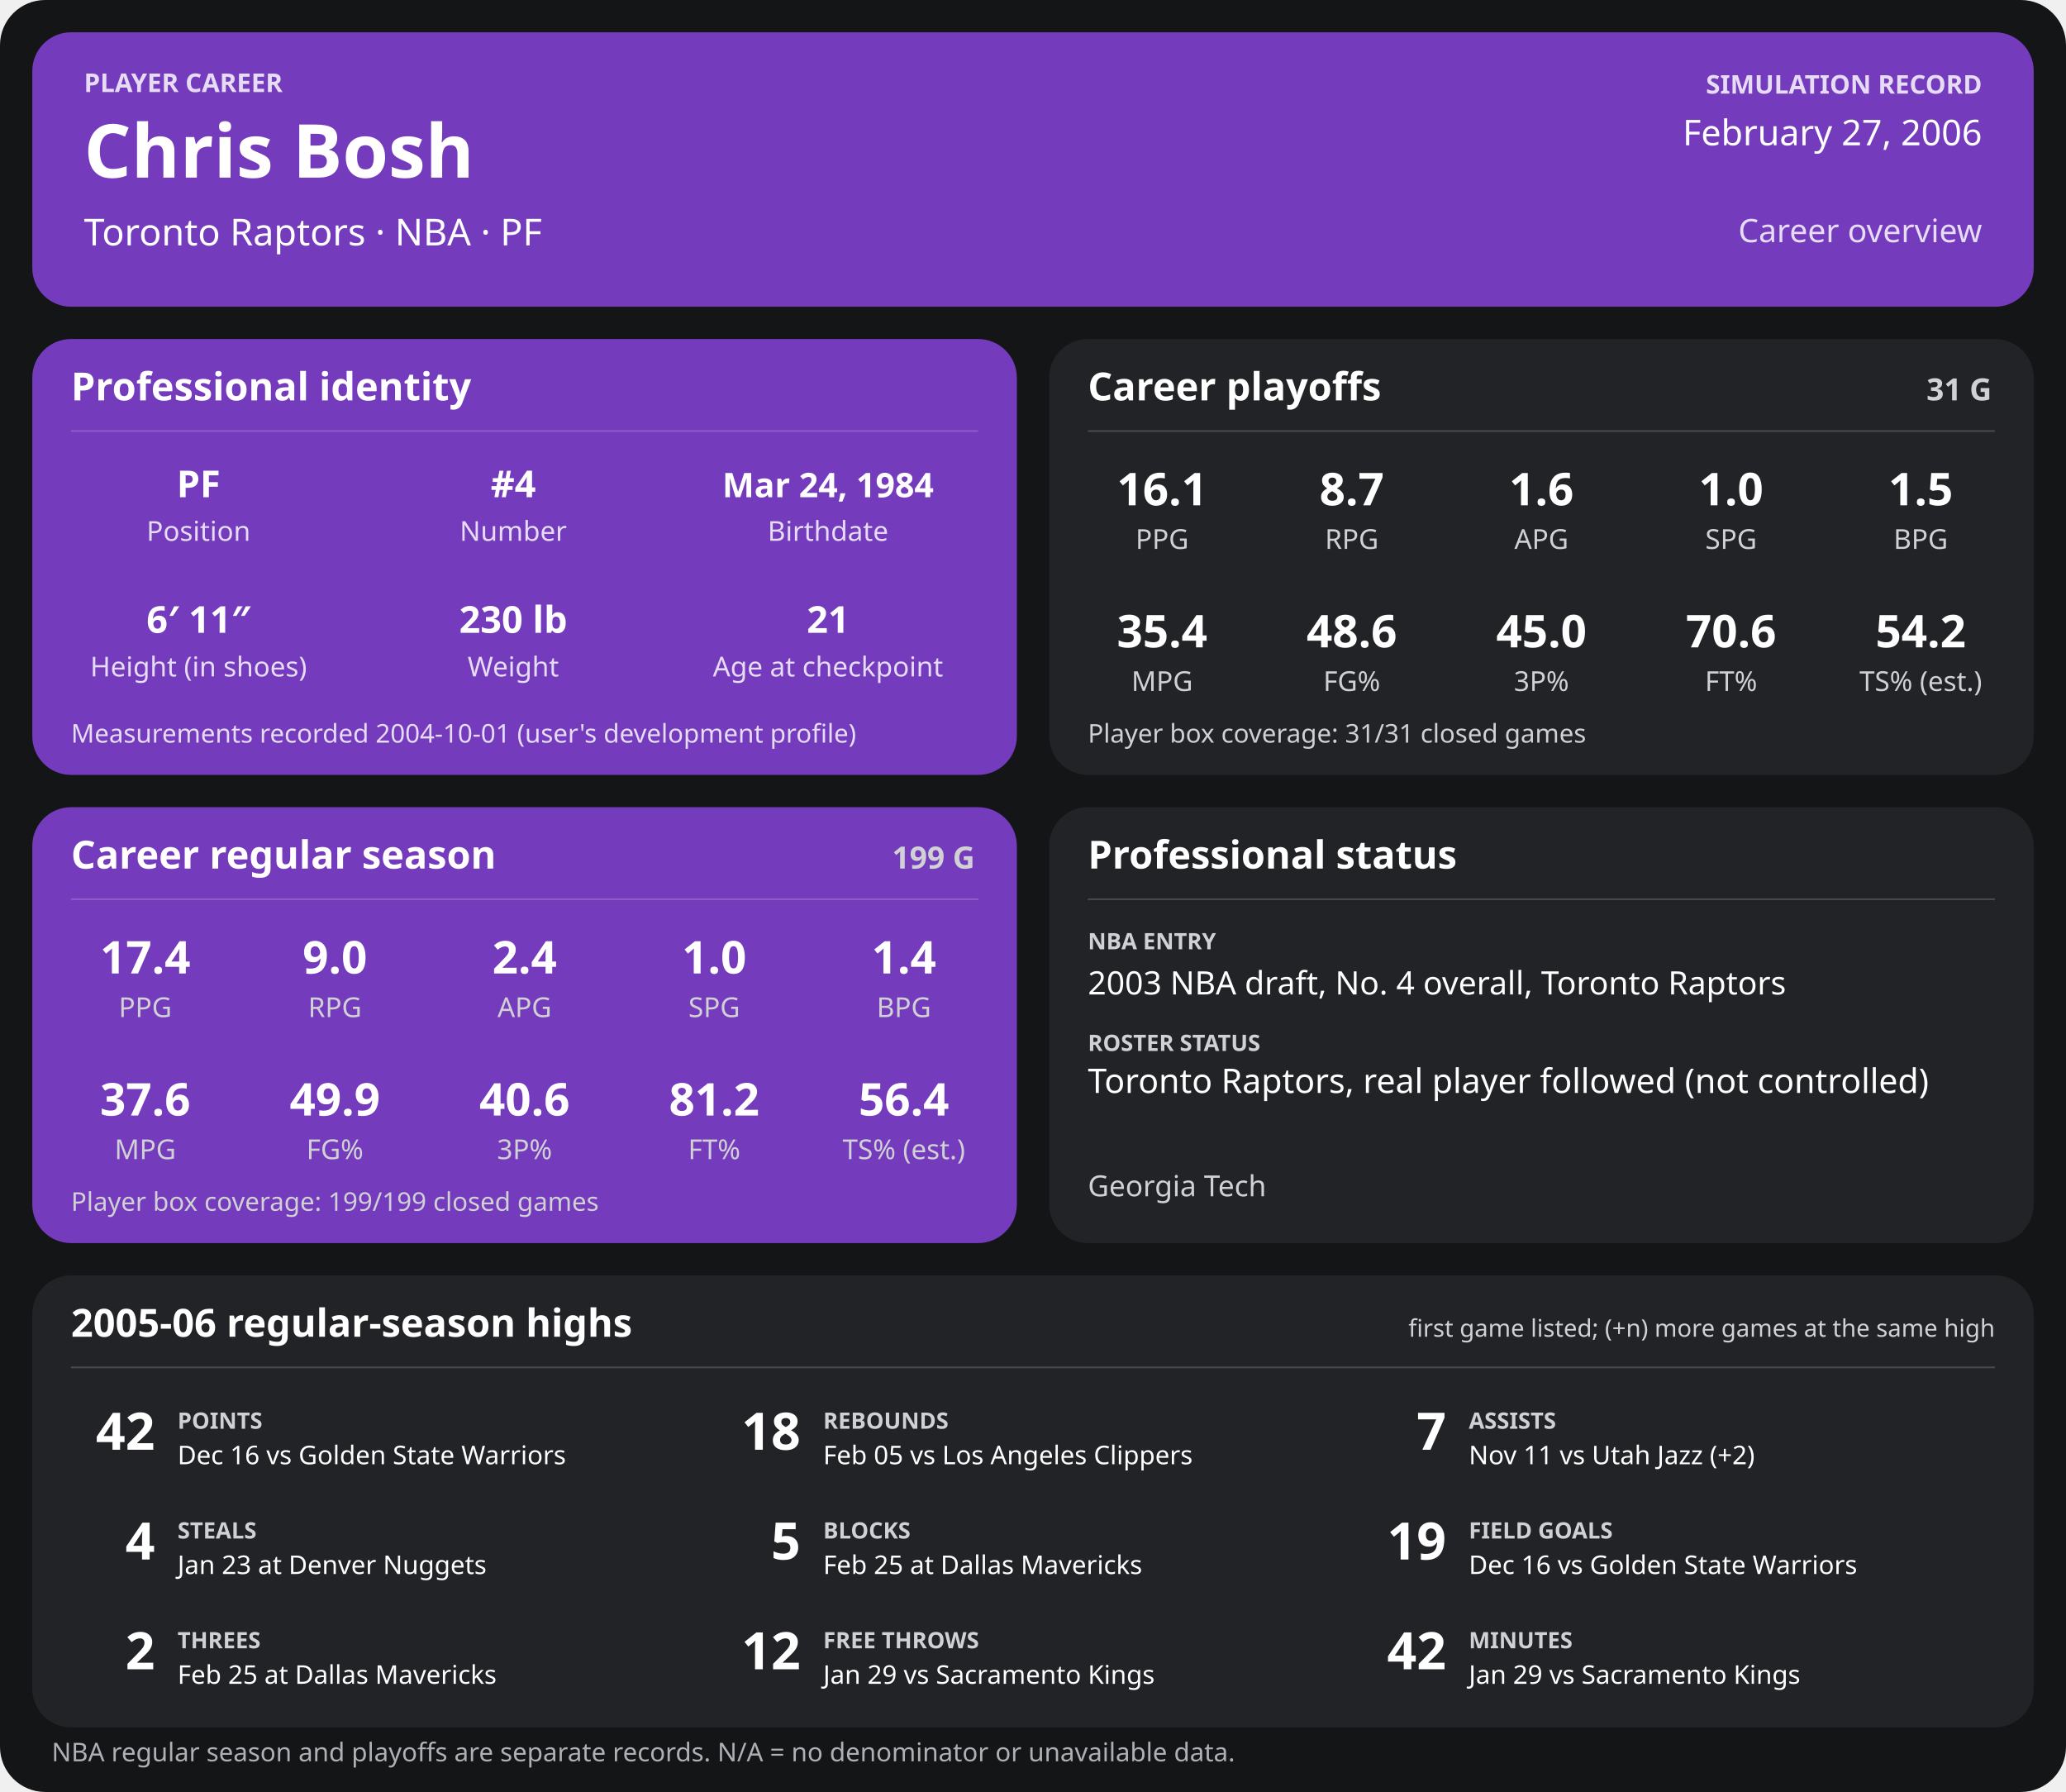
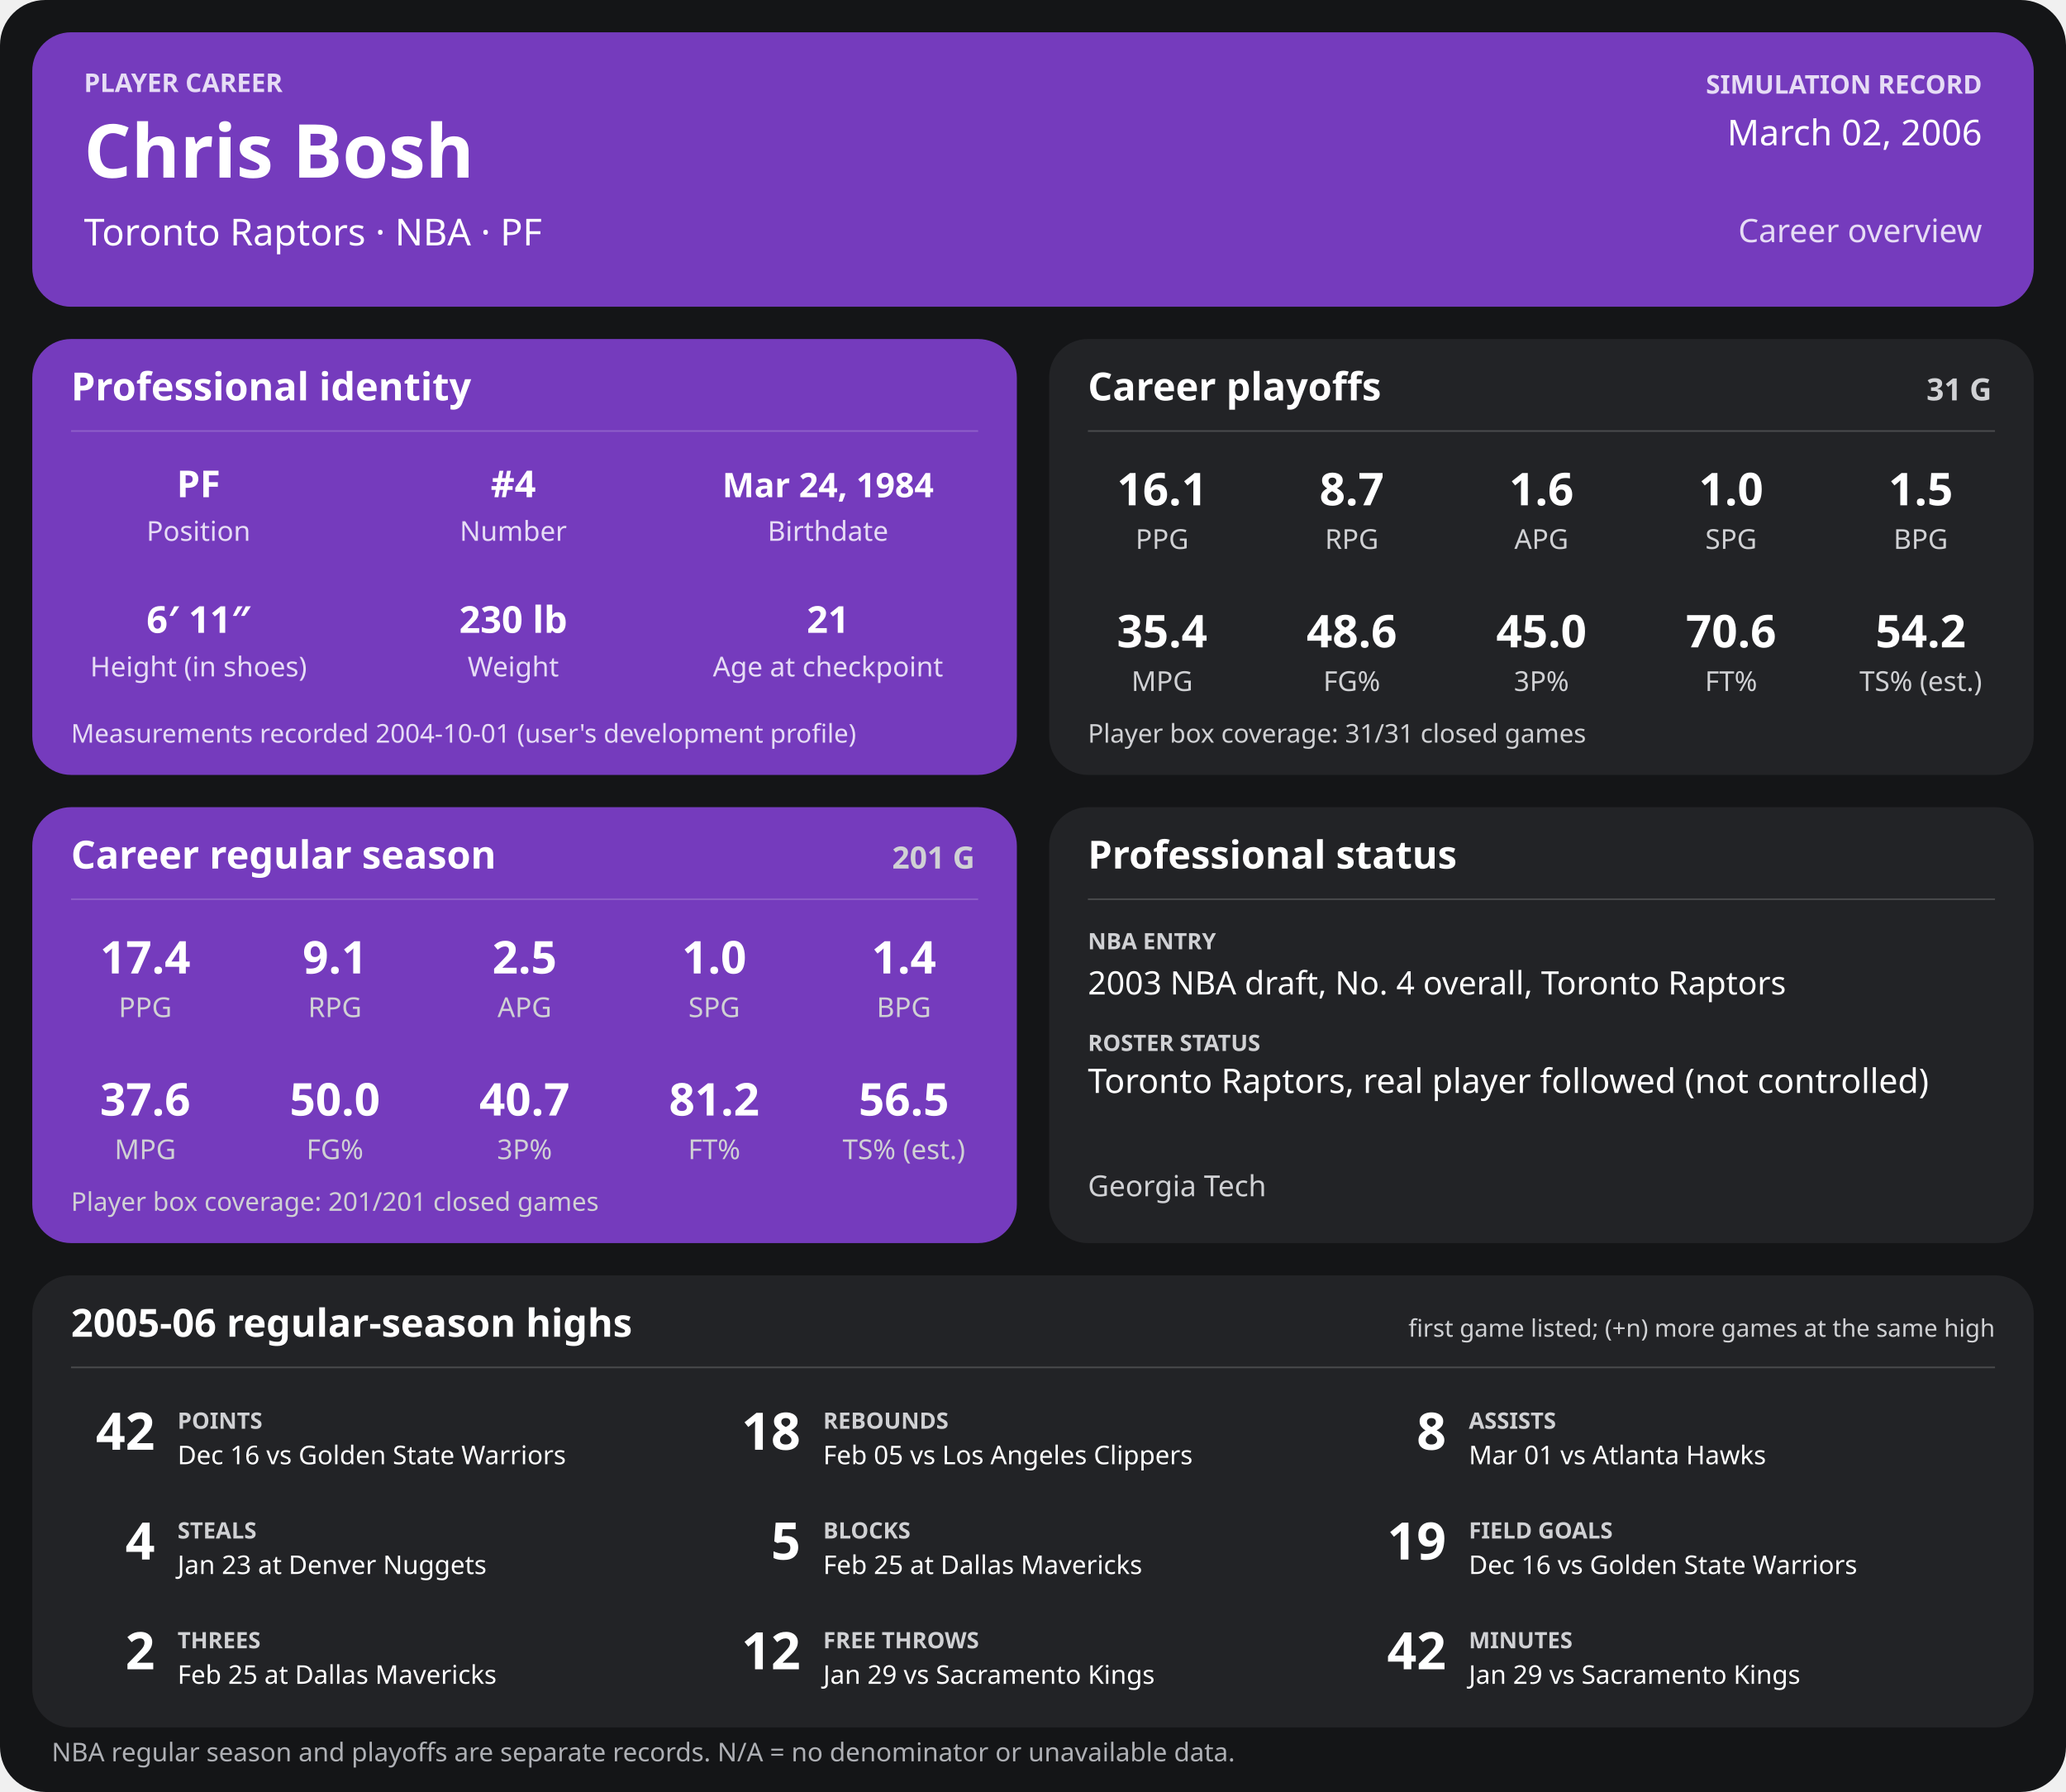
<svg xmlns="http://www.w3.org/2000/svg" width="1280" height="1110" viewBox="0 0 1280 1110" role="img" aria-labelledby="title desc">
  <rect width="1280" height="1110" rx="28" fill="#141517" />
  <g>
    <rect x="20" y="20" width="1240" height="170" rx="24" fill="#753bbd" />
    <text x="52" y="57" font-family="sans-serif" fill="#e6dcf5" font-size="16" font-weight="700" text-anchor="start">PLAYER CAREER</text>
    <text x="52" y="110" font-family="sans-serif" fill="#ffffff" font-size="46" font-weight="700" text-anchor="start">Chris Bosh</text>
    <text x="52" y="152" font-family="sans-serif" fill="#ffffff" font-size="23" font-weight="400" text-anchor="start">Toronto Raptors  ·  NBA  ·  PF</text>
    <text x="1228" y="58" font-family="sans-serif" fill="#e6dcf5" font-size="16" font-weight="700" text-anchor="end">SIMULATION RECORD</text>
-     <text x="1228" y="90" font-family="sans-serif" fill="#ffffff" font-size="22" font-weight="500" text-anchor="end">February 27, 2006</text>
+     <text x="1228" y="90" font-family="sans-serif" fill="#ffffff" font-size="22" font-weight="500" text-anchor="end">March 02, 2006</text>
    <text x="1228" y="150" font-family="sans-serif" fill="#e6dcf5" font-size="20" font-weight="500" text-anchor="end">Career overview</text>
    <rect x="20" y="210" width="610" height="270" rx="24" fill="#753bbd" />
    <text x="44" y="248" font-family="sans-serif" fill="#ffffff" font-size="24" font-weight="700" text-anchor="start">Professional identity</text>
    <line x1="44" y1="267" x2="606" y2="267" stroke="#ffffff" stroke-opacity="0.18" />
    <text x="123" y="308" font-family="sans-serif" fill="#ffffff" font-size="23" font-weight="600" text-anchor="middle">PF</text>
    <text x="123" y="335" font-family="sans-serif" fill="#e6dcf5" font-size="17" font-weight="400" text-anchor="middle">Position</text>
    <text x="318" y="308" font-family="sans-serif" fill="#ffffff" font-size="23" font-weight="600" text-anchor="middle">#4</text>
    <text x="318" y="335" font-family="sans-serif" fill="#e6dcf5" font-size="17" font-weight="400" text-anchor="middle">Number</text>
    <text x="513" y="308" font-family="sans-serif" fill="#ffffff" font-size="21" font-weight="600" text-anchor="middle">Mar 24, 1984</text>
    <text x="513" y="335" font-family="sans-serif" fill="#e6dcf5" font-size="17" font-weight="400" text-anchor="middle">Birthdate</text>
    <text x="123" y="392" font-family="sans-serif" fill="#ffffff" font-size="23" font-weight="600" text-anchor="middle">6′ 11″</text>
    <text x="123" y="419" font-family="sans-serif" fill="#e6dcf5" font-size="17" font-weight="400" text-anchor="middle">Height (in shoes)</text>
    <text x="318" y="392" font-family="sans-serif" fill="#ffffff" font-size="23" font-weight="600" text-anchor="middle">230 lb</text>
    <text x="318" y="419" font-family="sans-serif" fill="#e6dcf5" font-size="17" font-weight="400" text-anchor="middle">Weight</text>
    <text x="513" y="392" font-family="sans-serif" fill="#ffffff" font-size="23" font-weight="600" text-anchor="middle">21</text>
    <text x="513" y="419" font-family="sans-serif" fill="#e6dcf5" font-size="17" font-weight="400" text-anchor="middle">Age at checkpoint</text>
    <text x="44" y="460" font-family="sans-serif" fill="#e6dcf5" font-size="16" font-weight="400" text-anchor="start">Measurements recorded 2004-10-01 (user's development profile)</text>
    <rect x="650" y="210" width="610" height="270" rx="24" fill="#222326" />
    <text x="674" y="248" font-family="sans-serif" fill="#ffffff" font-size="24" font-weight="700" text-anchor="start">Career playoffs</text>
    <text x="1234" y="248" font-family="sans-serif" fill="#d0d1d4" font-size="19" font-weight="700" text-anchor="end">31 G</text>
    <line x1="674" y1="267" x2="1236" y2="267" stroke="#ffffff" stroke-opacity="0.18" />
    <text x="720.0" y="313" font-family="sans-serif" fill="#ffffff" font-size="28" font-weight="600" text-anchor="middle">16.1</text>
    <text x="720.0" y="340" font-family="sans-serif" fill="#d0d1d4" font-size="17" font-weight="400" text-anchor="middle">PPG</text>
    <text x="837.5" y="313" font-family="sans-serif" fill="#ffffff" font-size="28" font-weight="600" text-anchor="middle">8.7</text>
    <text x="837.5" y="340" font-family="sans-serif" fill="#d0d1d4" font-size="17" font-weight="400" text-anchor="middle">RPG</text>
    <text x="955.0" y="313" font-family="sans-serif" fill="#ffffff" font-size="28" font-weight="600" text-anchor="middle">1.6</text>
    <text x="955.0" y="340" font-family="sans-serif" fill="#d0d1d4" font-size="17" font-weight="400" text-anchor="middle">APG</text>
    <text x="1072.5" y="313" font-family="sans-serif" fill="#ffffff" font-size="28" font-weight="600" text-anchor="middle">1.0</text>
    <text x="1072.5" y="340" font-family="sans-serif" fill="#d0d1d4" font-size="17" font-weight="400" text-anchor="middle">SPG</text>
    <text x="1190.0" y="313" font-family="sans-serif" fill="#ffffff" font-size="28" font-weight="600" text-anchor="middle">1.5</text>
    <text x="1190.0" y="340" font-family="sans-serif" fill="#d0d1d4" font-size="17" font-weight="400" text-anchor="middle">BPG</text>
    <text x="720.0" y="401" font-family="sans-serif" fill="#ffffff" font-size="28" font-weight="600" text-anchor="middle">35.4</text>
    <text x="720.0" y="428" font-family="sans-serif" fill="#d0d1d4" font-size="17" font-weight="400" text-anchor="middle">MPG</text>
    <text x="837.5" y="401" font-family="sans-serif" fill="#ffffff" font-size="28" font-weight="600" text-anchor="middle">48.6</text>
    <text x="837.5" y="428" font-family="sans-serif" fill="#d0d1d4" font-size="17" font-weight="400" text-anchor="middle">FG%</text>
    <text x="955.0" y="401" font-family="sans-serif" fill="#ffffff" font-size="28" font-weight="600" text-anchor="middle">45.0</text>
    <text x="955.0" y="428" font-family="sans-serif" fill="#d0d1d4" font-size="17" font-weight="400" text-anchor="middle">3P%</text>
    <text x="1072.5" y="401" font-family="sans-serif" fill="#ffffff" font-size="28" font-weight="600" text-anchor="middle">70.6</text>
    <text x="1072.5" y="428" font-family="sans-serif" fill="#d0d1d4" font-size="17" font-weight="400" text-anchor="middle">FT%</text>
    <text x="1190.0" y="401" font-family="sans-serif" fill="#ffffff" font-size="28" font-weight="600" text-anchor="middle">54.2</text>
    <text x="1190.0" y="428" font-family="sans-serif" fill="#d0d1d4" font-size="17" font-weight="400" text-anchor="middle">TS% (est.)</text>
    <text x="674" y="460" font-family="sans-serif" fill="#d0d1d4" font-size="16" font-weight="400" text-anchor="start">Player box coverage: 31/31 closed games</text>
    <rect x="20" y="500" width="610" height="270" rx="24" fill="#753bbd" />
    <text x="44" y="538" font-family="sans-serif" fill="#ffffff" font-size="24" font-weight="700" text-anchor="start">Career regular season</text>
-     <text x="604" y="538" font-family="sans-serif" fill="#d0d1d4" font-size="19" font-weight="700" text-anchor="end">199 G</text>
+     <text x="604" y="538" font-family="sans-serif" fill="#d0d1d4" font-size="19" font-weight="700" text-anchor="end">201 G</text>
    <line x1="44" y1="557" x2="606" y2="557" stroke="#ffffff" stroke-opacity="0.18" />
    <text x="90.0" y="603" font-family="sans-serif" fill="#ffffff" font-size="28" font-weight="600" text-anchor="middle">17.4</text>
    <text x="90.0" y="630" font-family="sans-serif" fill="#d0d1d4" font-size="17" font-weight="400" text-anchor="middle">PPG</text>
-     <text x="207.5" y="603" font-family="sans-serif" fill="#ffffff" font-size="28" font-weight="600" text-anchor="middle">9.0</text>
+     <text x="207.5" y="603" font-family="sans-serif" fill="#ffffff" font-size="28" font-weight="600" text-anchor="middle">9.1</text>
    <text x="207.5" y="630" font-family="sans-serif" fill="#d0d1d4" font-size="17" font-weight="400" text-anchor="middle">RPG</text>
-     <text x="325.0" y="603" font-family="sans-serif" fill="#ffffff" font-size="28" font-weight="600" text-anchor="middle">2.4</text>
+     <text x="325.0" y="603" font-family="sans-serif" fill="#ffffff" font-size="28" font-weight="600" text-anchor="middle">2.5</text>
    <text x="325.0" y="630" font-family="sans-serif" fill="#d0d1d4" font-size="17" font-weight="400" text-anchor="middle">APG</text>
    <text x="442.5" y="603" font-family="sans-serif" fill="#ffffff" font-size="28" font-weight="600" text-anchor="middle">1.0</text>
    <text x="442.5" y="630" font-family="sans-serif" fill="#d0d1d4" font-size="17" font-weight="400" text-anchor="middle">SPG</text>
    <text x="560.0" y="603" font-family="sans-serif" fill="#ffffff" font-size="28" font-weight="600" text-anchor="middle">1.4</text>
    <text x="560.0" y="630" font-family="sans-serif" fill="#d0d1d4" font-size="17" font-weight="400" text-anchor="middle">BPG</text>
    <text x="90.0" y="691" font-family="sans-serif" fill="#ffffff" font-size="28" font-weight="600" text-anchor="middle">37.6</text>
    <text x="90.0" y="718" font-family="sans-serif" fill="#d0d1d4" font-size="17" font-weight="400" text-anchor="middle">MPG</text>
-     <text x="207.5" y="691" font-family="sans-serif" fill="#ffffff" font-size="28" font-weight="600" text-anchor="middle">49.9</text>
+     <text x="207.5" y="691" font-family="sans-serif" fill="#ffffff" font-size="28" font-weight="600" text-anchor="middle">50.0</text>
    <text x="207.5" y="718" font-family="sans-serif" fill="#d0d1d4" font-size="17" font-weight="400" text-anchor="middle">FG%</text>
-     <text x="325.0" y="691" font-family="sans-serif" fill="#ffffff" font-size="28" font-weight="600" text-anchor="middle">40.6</text>
+     <text x="325.0" y="691" font-family="sans-serif" fill="#ffffff" font-size="28" font-weight="600" text-anchor="middle">40.7</text>
    <text x="325.0" y="718" font-family="sans-serif" fill="#d0d1d4" font-size="17" font-weight="400" text-anchor="middle">3P%</text>
    <text x="442.5" y="691" font-family="sans-serif" fill="#ffffff" font-size="28" font-weight="600" text-anchor="middle">81.2</text>
    <text x="442.5" y="718" font-family="sans-serif" fill="#d0d1d4" font-size="17" font-weight="400" text-anchor="middle">FT%</text>
-     <text x="560.0" y="691" font-family="sans-serif" fill="#ffffff" font-size="28" font-weight="600" text-anchor="middle">56.4</text>
+     <text x="560.0" y="691" font-family="sans-serif" fill="#ffffff" font-size="28" font-weight="600" text-anchor="middle">56.5</text>
    <text x="560.0" y="718" font-family="sans-serif" fill="#d0d1d4" font-size="17" font-weight="400" text-anchor="middle">TS% (est.)</text>
-     <text x="44" y="750" font-family="sans-serif" fill="#d0d1d4" font-size="16" font-weight="400" text-anchor="start">Player box coverage: 199/199 closed games</text>
+     <text x="44" y="750" font-family="sans-serif" fill="#d0d1d4" font-size="16" font-weight="400" text-anchor="start">Player box coverage: 201/201 closed games</text>
    <rect x="650" y="500" width="610" height="270" rx="24" fill="#222326" />
    <text x="674" y="538" font-family="sans-serif" fill="#ffffff" font-size="24" font-weight="700" text-anchor="start">Professional status</text>
    <line x1="674" y1="557" x2="1236" y2="557" stroke="#ffffff" stroke-opacity="0.18" />
    <text x="674" y="588" font-family="sans-serif" fill="#d0d1d4" font-size="14" font-weight="700" text-anchor="start">NBA ENTRY</text>
    <text x="674" y="616" font-family="sans-serif" fill="#ffffff" font-size="20" font-weight="500" text-anchor="start">2003 NBA draft, No. 4 overall, Toronto Raptors</text>
    <text x="674" y="651" font-family="sans-serif" fill="#d0d1d4" font-size="14" font-weight="700" text-anchor="start">ROSTER STATUS</text>
    <text x="674" y="677" font-family="sans-serif" fill="#ffffff" font-size="21" font-weight="500" text-anchor="start">Toronto Raptors, real player followed (not controlled)</text>
    <text x="674" y="741" font-family="sans-serif" fill="#d0d1d4" font-size="18" font-weight="400" text-anchor="start">Georgia Tech</text>
    <rect x="20" y="790" width="1240" height="280" rx="24" fill="#222326" />
    <text x="44" y="828" font-family="sans-serif" fill="#ffffff" font-size="24" font-weight="700" text-anchor="start">2005-06 regular-season highs</text>
    <text x="1236" y="828" font-family="sans-serif" fill="#d0d1d4" font-size="15" font-weight="400" text-anchor="end">first game listed; (+n) more games at the same high</text>
    <line x1="44" y1="847" x2="1236" y2="847" stroke="#ffffff" stroke-opacity="0.18" />
    <text x="96" y="898" font-family="sans-serif" fill="#ffffff" font-size="32" font-weight="700" text-anchor="end">42</text>
    <text x="110" y="885" font-family="sans-serif" fill="#d0d1d4" font-size="14" font-weight="700" text-anchor="start">POINTS</text>
    <text x="110" y="907" font-family="sans-serif" fill="#ffffff" font-size="16" font-weight="400" text-anchor="start">Dec 16 vs Golden State Warriors</text>
    <text x="496" y="898" font-family="sans-serif" fill="#ffffff" font-size="32" font-weight="700" text-anchor="end">18</text>
    <text x="510" y="885" font-family="sans-serif" fill="#d0d1d4" font-size="14" font-weight="700" text-anchor="start">REBOUNDS</text>
    <text x="510" y="907" font-family="sans-serif" fill="#ffffff" font-size="16" font-weight="400" text-anchor="start">Feb 05 vs Los Angeles Clippers</text>
-     <text x="896" y="898" font-family="sans-serif" fill="#ffffff" font-size="32" font-weight="700" text-anchor="end">7</text>
+     <text x="896" y="898" font-family="sans-serif" fill="#ffffff" font-size="32" font-weight="700" text-anchor="end">8</text>
    <text x="910" y="885" font-family="sans-serif" fill="#d0d1d4" font-size="14" font-weight="700" text-anchor="start">ASSISTS</text>
-     <text x="910" y="907" font-family="sans-serif" fill="#ffffff" font-size="16" font-weight="400" text-anchor="start">Nov 11 vs Utah Jazz (+2)</text>
+     <text x="910" y="907" font-family="sans-serif" fill="#ffffff" font-size="16" font-weight="400" text-anchor="start">Mar 01 vs Atlanta Hawks</text>
    <text x="96" y="966" font-family="sans-serif" fill="#ffffff" font-size="32" font-weight="700" text-anchor="end">4</text>
    <text x="110" y="953" font-family="sans-serif" fill="#d0d1d4" font-size="14" font-weight="700" text-anchor="start">STEALS</text>
    <text x="110" y="975" font-family="sans-serif" fill="#ffffff" font-size="16" font-weight="400" text-anchor="start">Jan 23 at Denver Nuggets</text>
    <text x="496" y="966" font-family="sans-serif" fill="#ffffff" font-size="32" font-weight="700" text-anchor="end">5</text>
    <text x="510" y="953" font-family="sans-serif" fill="#d0d1d4" font-size="14" font-weight="700" text-anchor="start">BLOCKS</text>
    <text x="510" y="975" font-family="sans-serif" fill="#ffffff" font-size="16" font-weight="400" text-anchor="start">Feb 25 at Dallas Mavericks</text>
    <text x="896" y="966" font-family="sans-serif" fill="#ffffff" font-size="32" font-weight="700" text-anchor="end">19</text>
    <text x="910" y="953" font-family="sans-serif" fill="#d0d1d4" font-size="14" font-weight="700" text-anchor="start">FIELD GOALS</text>
    <text x="910" y="975" font-family="sans-serif" fill="#ffffff" font-size="16" font-weight="400" text-anchor="start">Dec 16 vs Golden State Warriors</text>
    <text x="96" y="1034" font-family="sans-serif" fill="#ffffff" font-size="32" font-weight="700" text-anchor="end">2</text>
    <text x="110" y="1021" font-family="sans-serif" fill="#d0d1d4" font-size="14" font-weight="700" text-anchor="start">THREES</text>
    <text x="110" y="1043" font-family="sans-serif" fill="#ffffff" font-size="16" font-weight="400" text-anchor="start">Feb 25 at Dallas Mavericks</text>
    <text x="496" y="1034" font-family="sans-serif" fill="#ffffff" font-size="32" font-weight="700" text-anchor="end">12</text>
    <text x="510" y="1021" font-family="sans-serif" fill="#d0d1d4" font-size="14" font-weight="700" text-anchor="start">FREE THROWS</text>
    <text x="510" y="1043" font-family="sans-serif" fill="#ffffff" font-size="16" font-weight="400" text-anchor="start">Jan 29 vs Sacramento Kings</text>
    <text x="896" y="1034" font-family="sans-serif" fill="#ffffff" font-size="32" font-weight="700" text-anchor="end">42</text>
    <text x="910" y="1021" font-family="sans-serif" fill="#d0d1d4" font-size="14" font-weight="700" text-anchor="start">MINUTES</text>
    <text x="910" y="1043" font-family="sans-serif" fill="#ffffff" font-size="16" font-weight="400" text-anchor="start">Jan 29 vs Sacramento Kings</text>
    <text x="32" y="1091" font-family="sans-serif" fill="#aeb0b5" font-size="16" font-weight="400" text-anchor="start">NBA regular season and playoffs are separate records. N/A = no denominator or unavailable data.</text>
  </g>
</svg>
